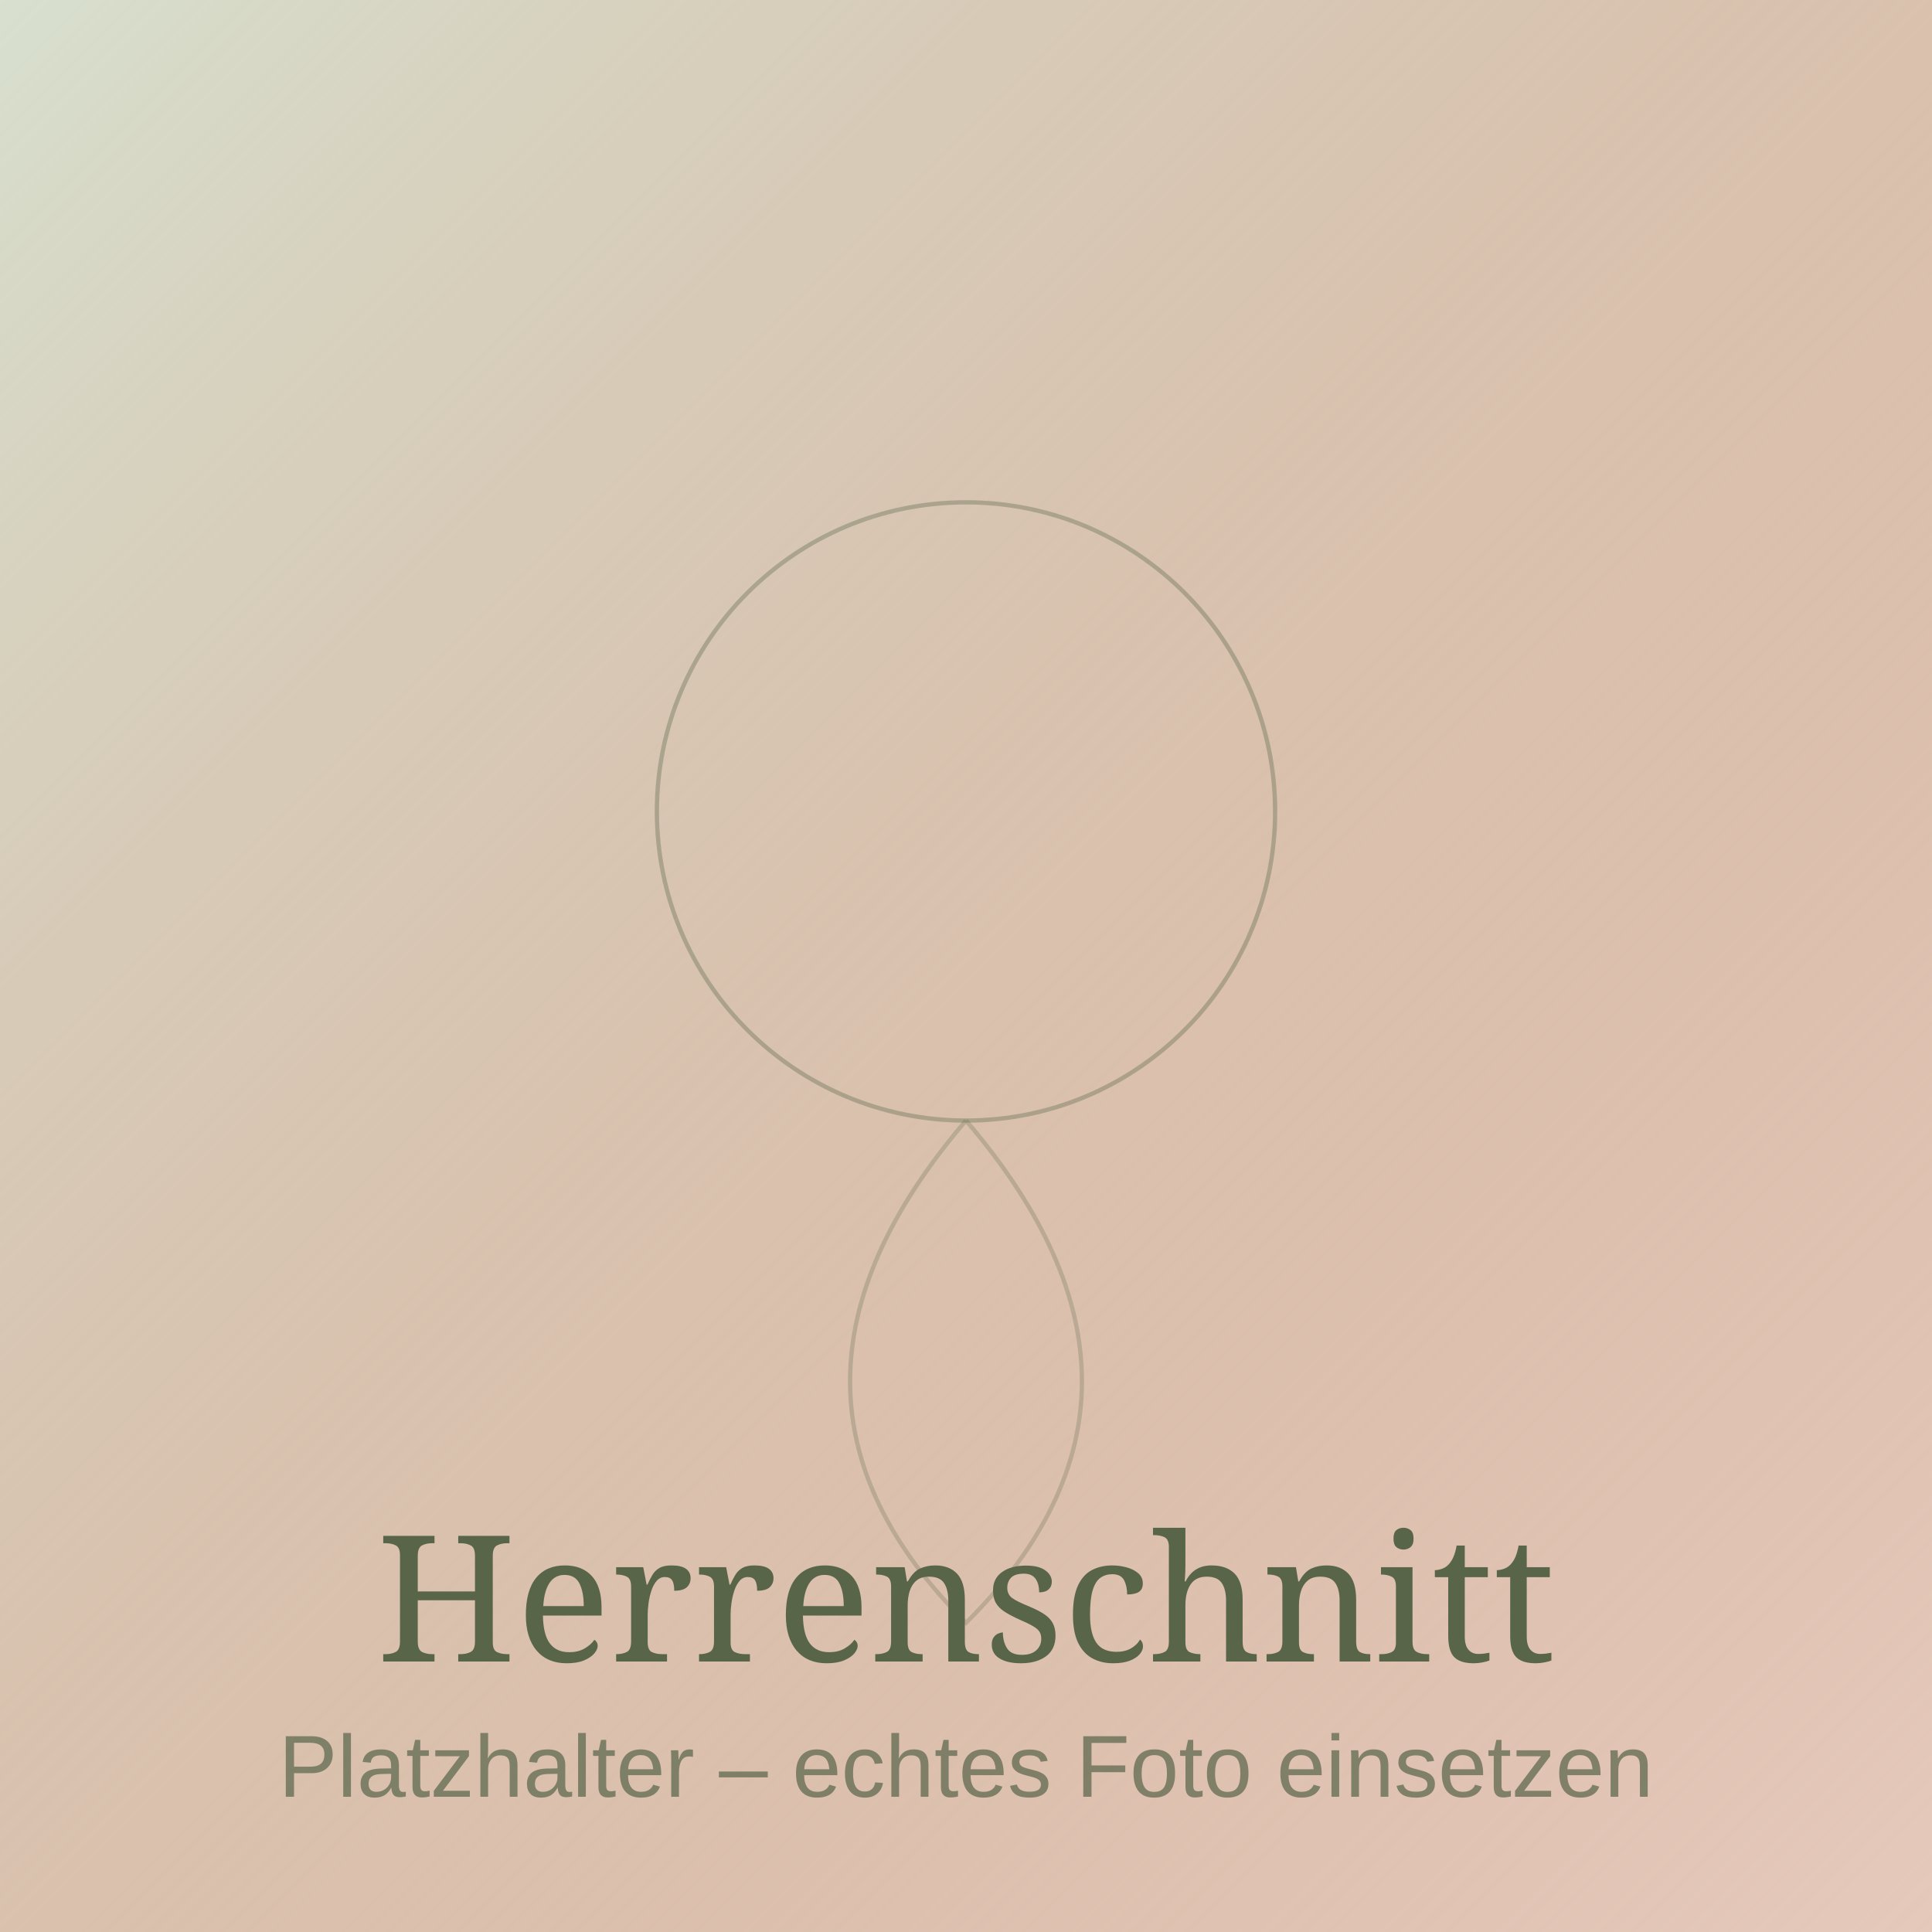
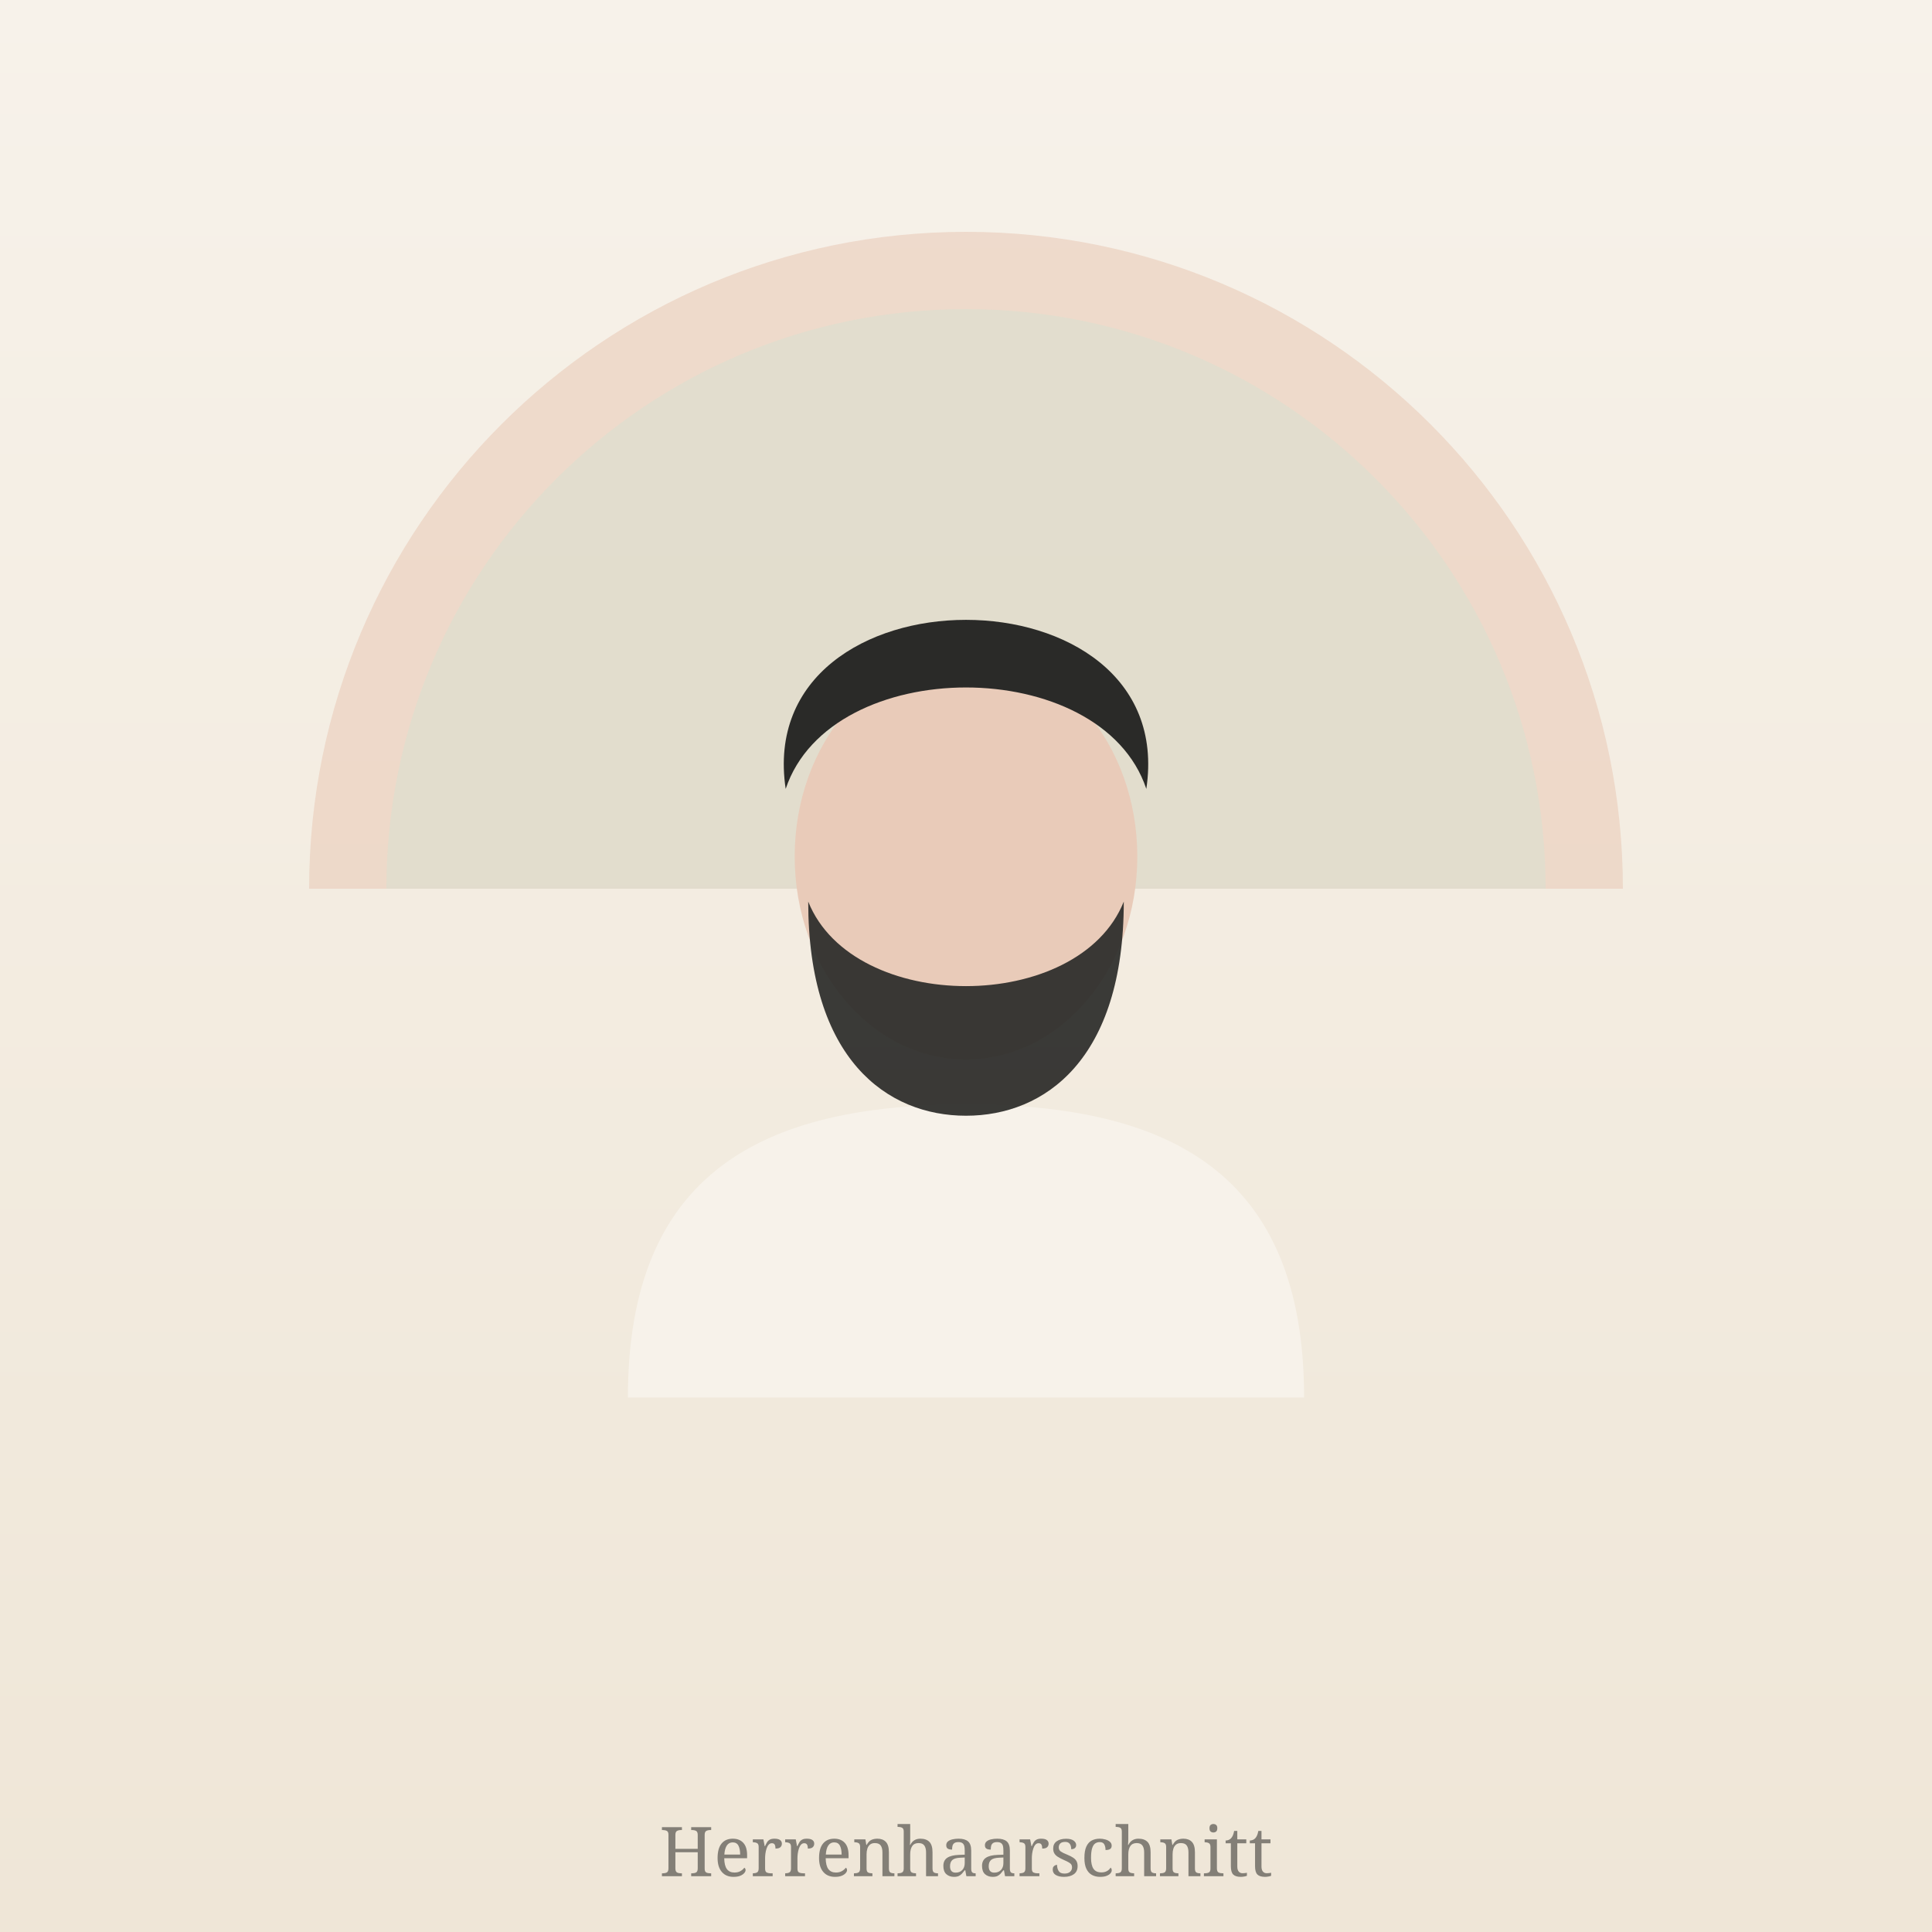
- <svg xmlns="http://www.w3.org/2000/svg" width="900" height="900" viewBox="0 0 900 900" role="img" aria-label="Herrenschnitt">
+ <svg xmlns="http://www.w3.org/2000/svg" width="900" height="900" viewBox="0 0 900 900" role="img">
  <defs>
-     <linearGradient id="g" x1="0" y1="0" x2="1" y2="1">
-       <stop offset="0" stop-color="#D8E0CF" />
-       <stop offset="1" stop-color="#B5673F" stop-opacity="0.35" />
+     <linearGradient id="bg" x1="0" y1="0" x2="0" y2="1">
+       <stop offset="0" stop-color="#F7F2EA" />
+       <stop offset="1" stop-color="#EFE6D7" />
    </linearGradient>
  </defs>
-   <rect width="900" height="900" fill="url(#g)" />
-   <g fill="none" stroke="#586549" stroke-opacity="0.35" stroke-width="2">
-     <circle cx="450" cy="378" r="144" />
-     <path d="M450 522 q 108 126 0 234 q -108 -108 0 -234" stroke-opacity="0.25" />
+   <rect width="900" height="900" fill="url(#bg)" />
+   <path d="M 144 414 A 306 306 0 0 1 756 414 Z" fill="#E9CBB9" opacity="0.6" />
+   <path d="M 180 414 A 270 270 0 0 1 720 414 Z" fill="#D8E0CF" opacity="0.55" />
+   <g transform="translate(450 378) scale(1.05)">
+     <path d="M -150 260 C -150 160, -90 130, 0 130 C 90 130, 150 160, 150 260 Z" fill="#F7F2EA" />
+     <ellipse cx="0" cy="20" rx="76" ry="90" fill="#E9CBB9" />
+     <path d="M -80 -10 C -95 -110, 95 -110, 80 -10 C 60 -70, -60 -70, -80 -10 Z" fill="#2A2A28" />
+     <path d="M -70 40 C -70 110, -35 135, 0 135 C 35 135, 70 110, 70 40 C 50 90, -50 90, -70 40 Z" fill="#2A2A28" opacity="0.92" />
  </g>
-   <text x="50%" y="774" text-anchor="middle" font-family="Georgia, serif" font-size="82" fill="#586549">Herrenschnitt</text>
-   <text x="50%" y="837" text-anchor="middle" font-family="Arial, sans-serif" font-size="41" fill="#586549" fill-opacity="0.7">Platzhalter – echtes Foto einsetzen</text>
+   <text x="450" y="874" text-anchor="middle" font-family="Georgia, serif" font-size="32" fill="#2A2A28" opacity="0.55">Herrenhaarschnitt</text>
</svg>
